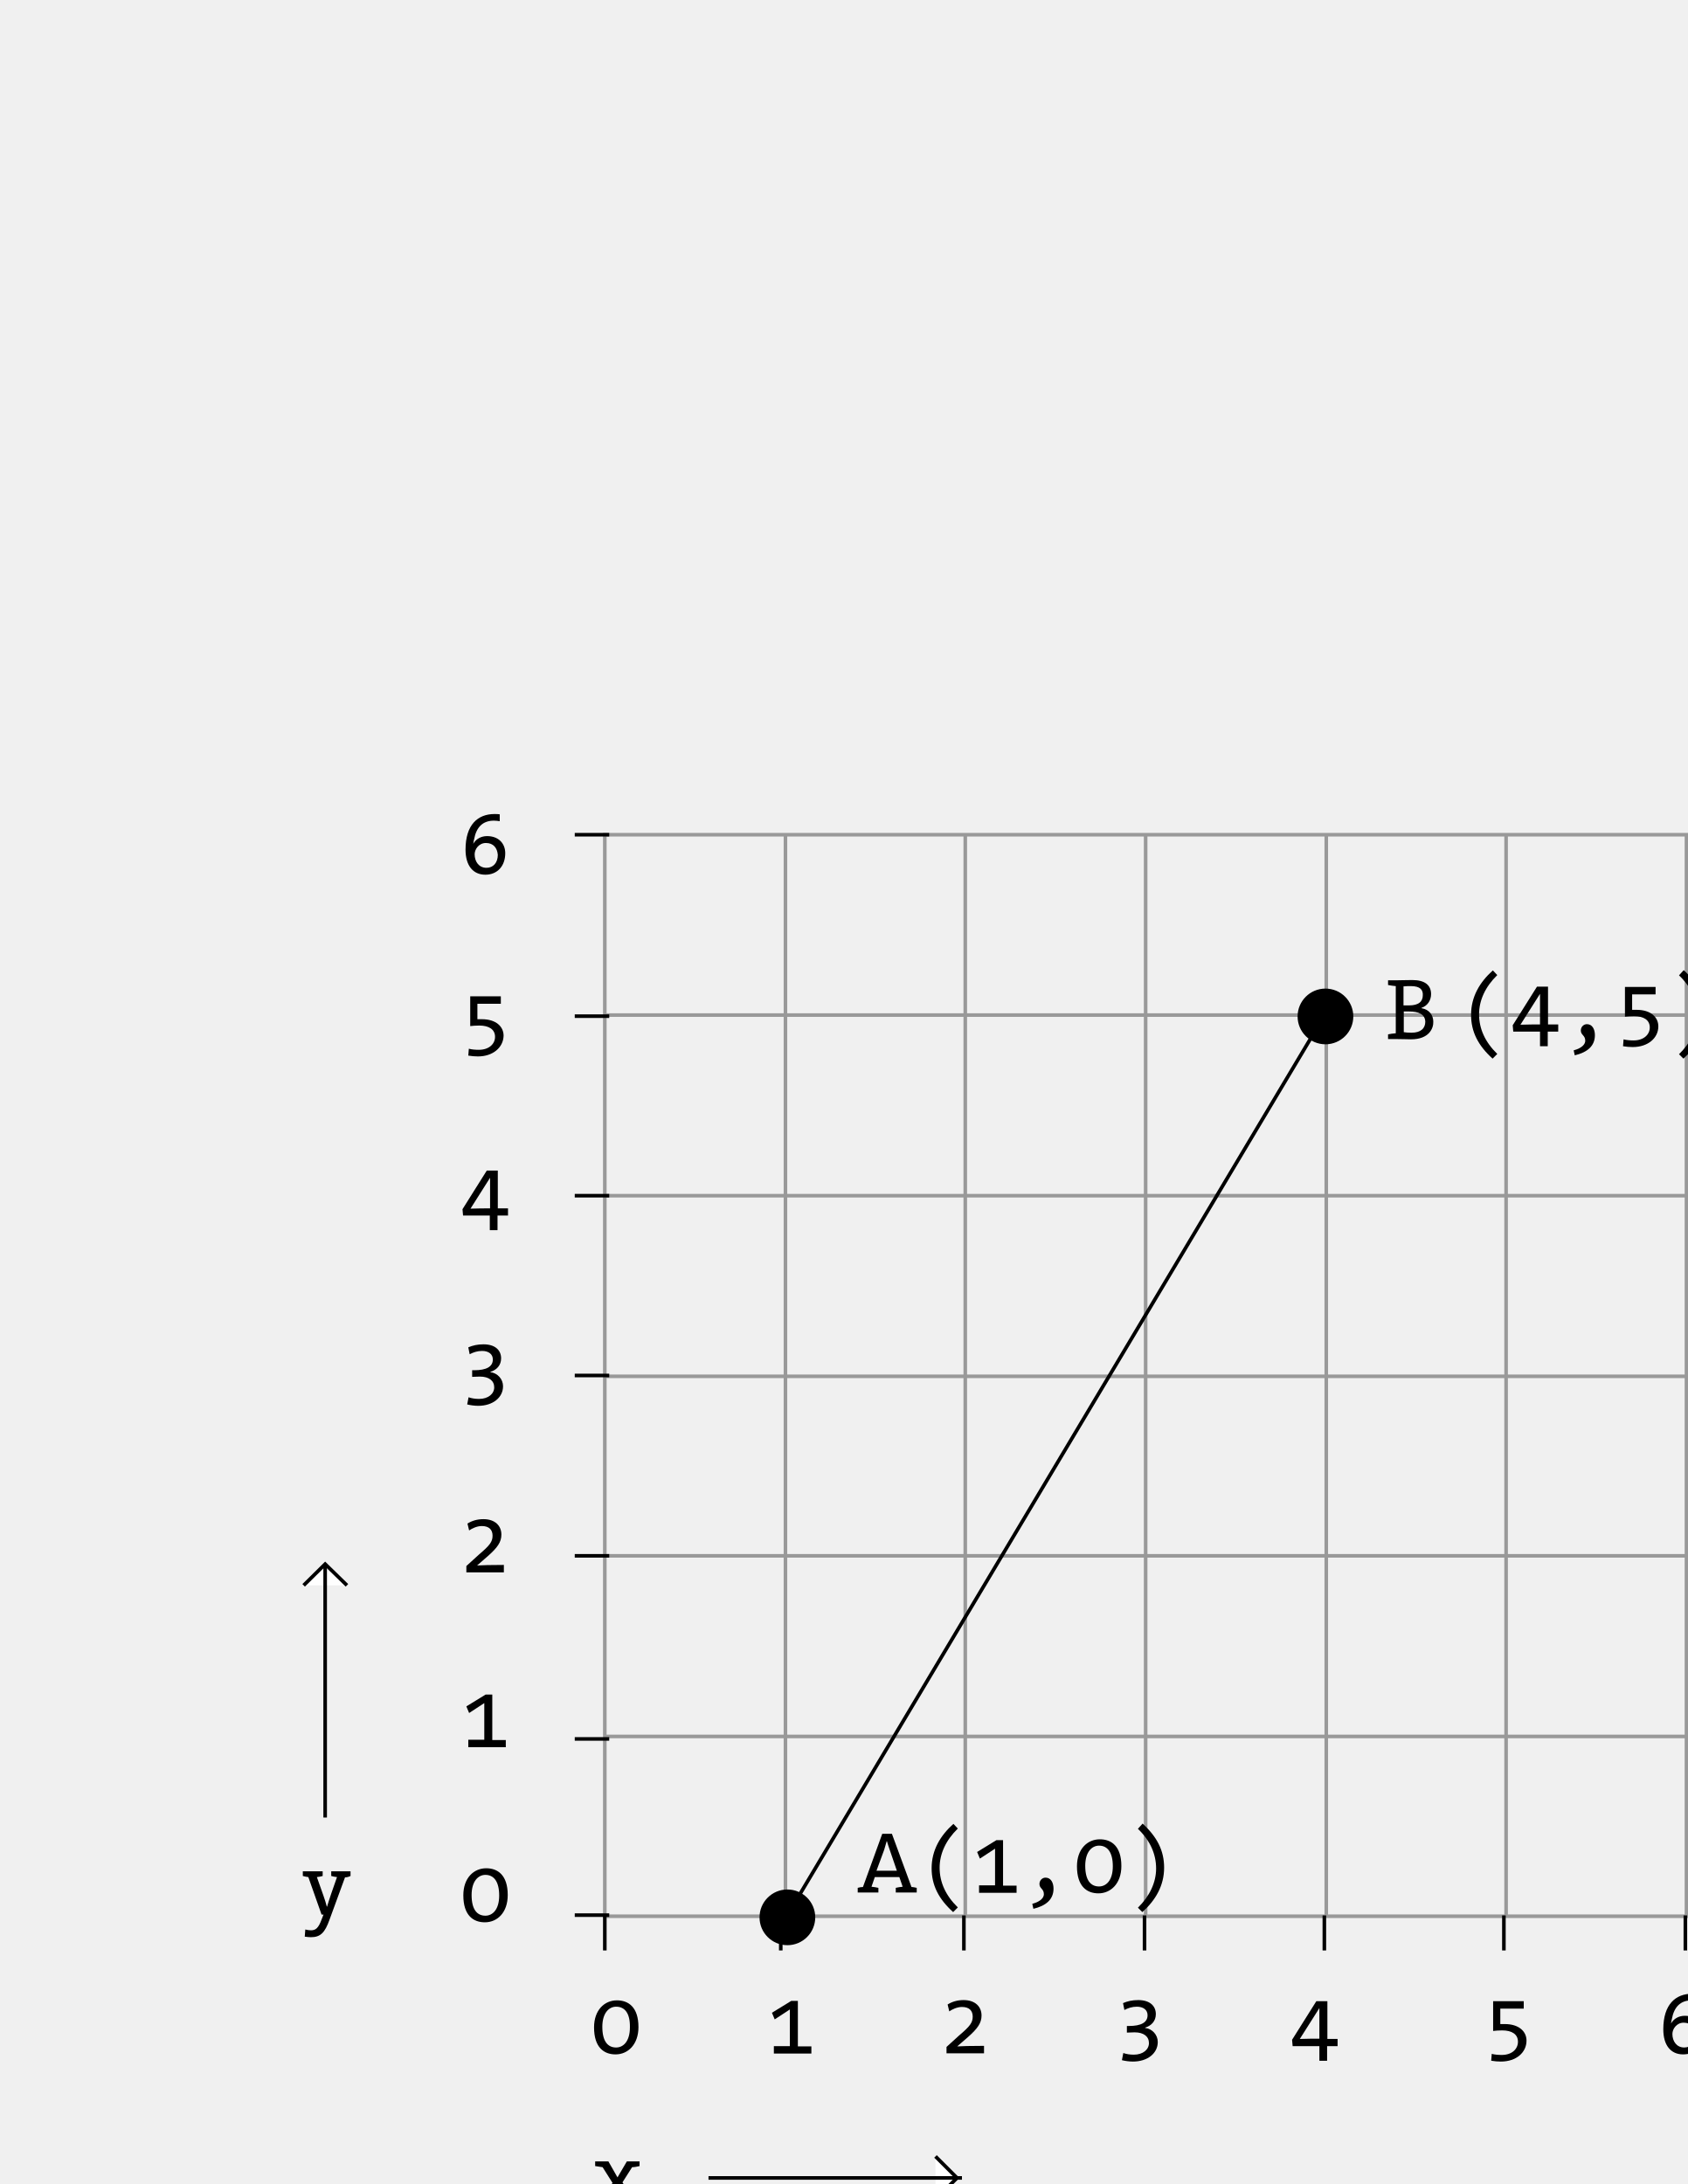
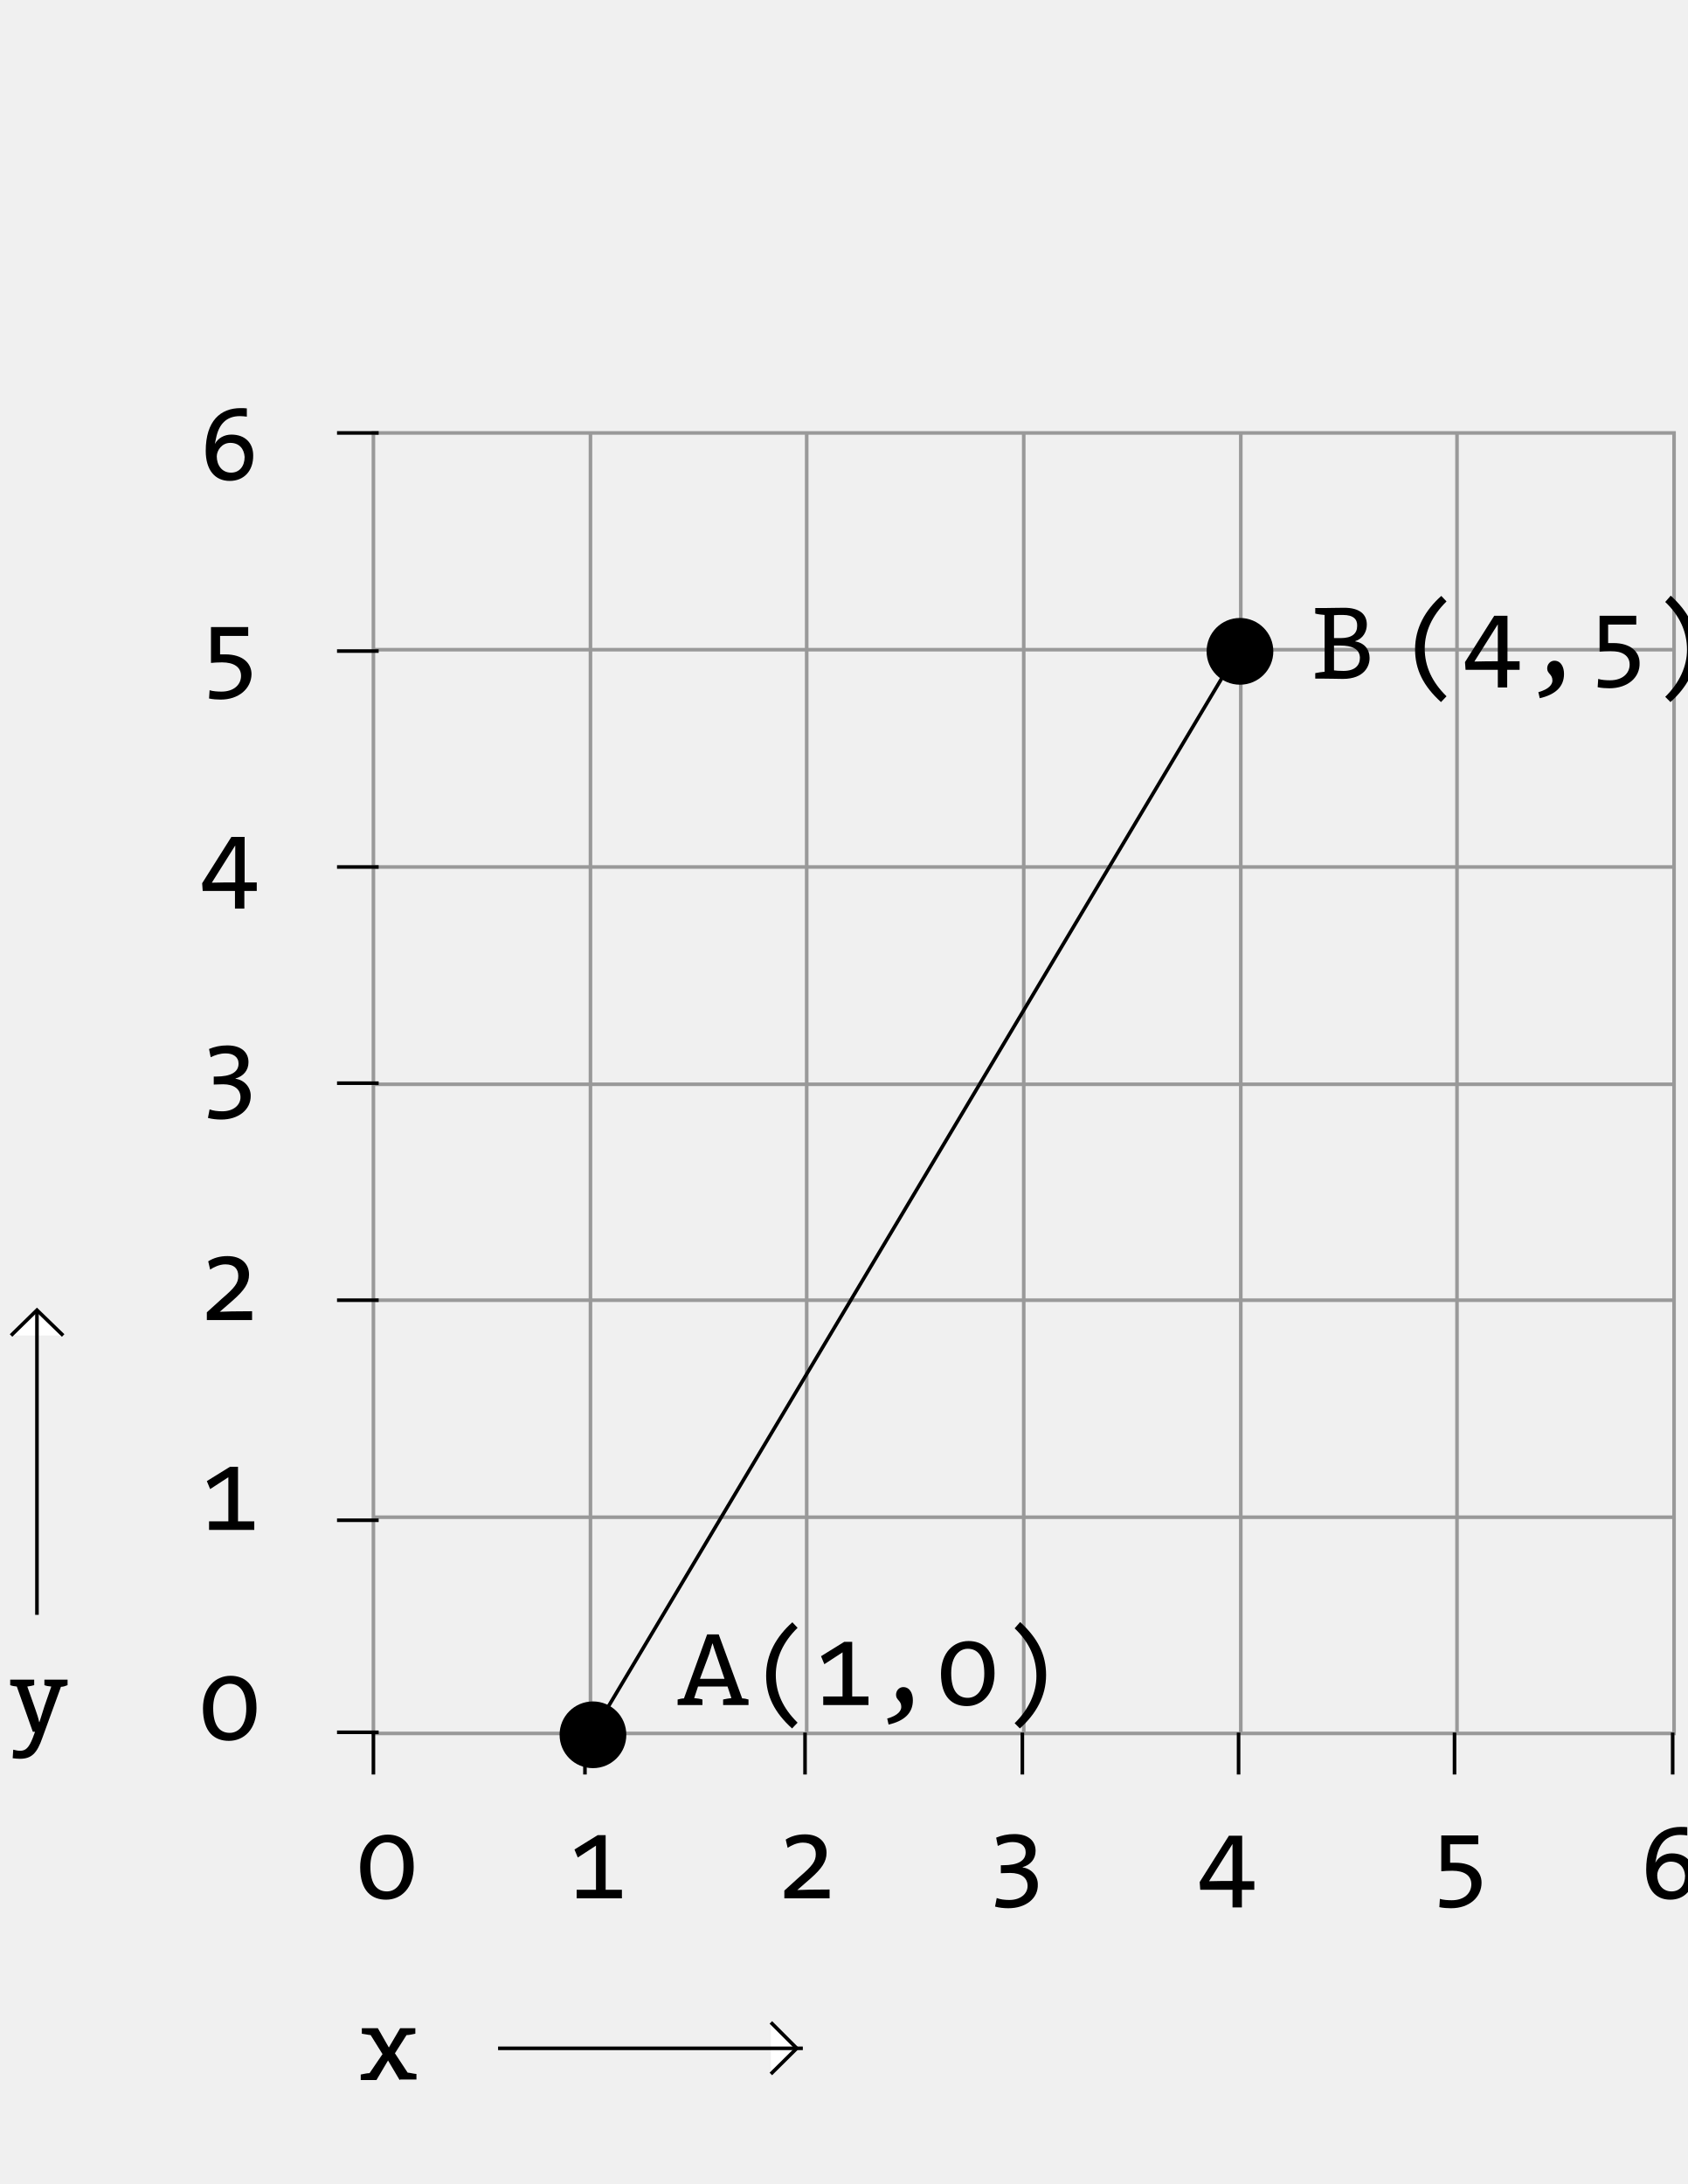
<svg xmlns="http://www.w3.org/2000/svg" version="1.1" id="Layer_1" x="0px" y="0px" viewBox="0 0 612 792" enable-background="new 0 0 612 792" xml:space="preserve">
  <g>
-     <rect x="219.3" y="302.7" fill="none" stroke="#999999" stroke-width="1.3" width="392.2" height="392.2" />
-     <line fill="none" stroke="#999999" stroke-width="1.3" x1="219.3" y1="629.7" x2="611.6" y2="629.7" />
-     <line fill="none" stroke="#999999" stroke-width="1.3" x1="219.3" y1="564.2" x2="611.6" y2="564.2" />
-     <line fill="none" stroke="#999999" stroke-width="1.3" x1="219.3" y1="499.1" x2="611.6" y2="499.1" />
-     <line fill="none" stroke="#999999" stroke-width="1.3" x1="219.3" y1="433.6" x2="611.6" y2="433.6" />
-     <line fill="none" stroke="#999999" stroke-width="1.3" x1="219.3" y1="368.1" x2="611.6" y2="368.1" />
-     <line fill="none" stroke="#999999" stroke-width="1.3" x1="546.1" y1="302.7" x2="546.1" y2="695.2" />
-     <line fill="none" stroke="#999999" stroke-width="1.3" x1="480.9" y1="302.7" x2="480.9" y2="695.2" />
-     <line fill="none" stroke="#999999" stroke-width="1.3" x1="415.4" y1="302.7" x2="415.4" y2="695.2" />
-     <line fill="none" stroke="#999999" stroke-width="1.3" x1="350" y1="302.7" x2="350" y2="695.2" />
-     <line fill="none" stroke="#999999" stroke-width="1.3" x1="284.8" y1="302.7" x2="284.8" y2="695.2" />
+     <rect x="135.4" y="157" fill="none" stroke="#999999" stroke-width="1.3" width="471.6" height="471.6" />
+     <line fill="none" stroke="#999999" stroke-width="1.3" x1="135.4" y1="550.2" x2="607.1" y2="550.2" />
+     <line fill="none" stroke="#999999" stroke-width="1.3" x1="135.4" y1="471.5" x2="607.1" y2="471.5" />
+     <line fill="none" stroke="#999999" stroke-width="1.3" x1="135.4" y1="393.2" x2="607.1" y2="393.2" />
+     <line fill="none" stroke="#999999" stroke-width="1.3" x1="135.4" y1="314.4" x2="607.1" y2="314.4" />
+     <line fill="none" stroke="#999999" stroke-width="1.3" x1="135.4" y1="235.6" x2="607.1" y2="235.6" />
+     <line fill="none" stroke="#999999" stroke-width="1.3" x1="528.3" y1="157" x2="528.3" y2="629" />
+     <line fill="none" stroke="#999999" stroke-width="1.3" x1="449.9" y1="157" x2="449.9" y2="629" />
+     <line fill="none" stroke="#999999" stroke-width="1.3" x1="371.2" y1="157" x2="371.2" y2="629" />
+     <line fill="none" stroke="#999999" stroke-width="1.3" x1="292.5" y1="157" x2="292.5" y2="629" />
+     <line fill="none" stroke="#999999" stroke-width="1.3" x1="214.1" y1="157" x2="214.1" y2="629" />
  </g>
  <g enable-background="new    ">
-     <path d="M227.2,799.4l-3.5-5.9l-3.5,5.9h-4.7v-1.7c0.9-0.2,1.8-0.4,2.7-0.4l3.9-5.7l-3.6-5.7c-0.9-0.1-1.8-0.3-2.7-0.4v-1.7h4.8   l3.3,5.8l3.4-5.8h4.6v1.7c-0.9,0.2-1.8,0.4-2.7,0.4l-3.5,5.5l3.8,5.8c0.9,0.1,1.7,0.3,2.7,0.4v1.7H227.2z" />
+     <path d="M144.9,754.3l-4.2-7.1l-4.2,7.1h-5.7v-2c1.1-0.2,2.2-0.5,3.2-0.5l4.7-6.9l-4.3-6.9c-1.1-0.1-2.2-0.4-3.2-0.5v-2h5.8l4,7   l4.1-7h5.5v2c-1.1,0.2-2.2,0.5-3.2,0.5l-4.2,6.6l4.6,7c1.1,0.1,2,0.4,3.2,0.5v2h-6V754.3z" />
  </g>
  <g enable-background="new    ">
-     <path d="M125.1,680.8l-5.6,15.3c-1.7,4.8-3.3,6.4-6.8,6.4c-0.6,0-1.5-0.1-2.2-0.2l0.2-2.6c0.7,0.2,1.4,0.3,2.1,0.3   c1.7,0,2.7-0.9,3.8-3.9l0.7-1.8h-0.7l-4.8-13.6c-0.7-0.1-1.4-0.2-2-0.4v-1.7h7.2v1.7c-0.6,0.2-1.3,0.3-2.1,0.4l2.4,6.8   c0.5,1.5,0.9,2.6,1.2,3.9h0.1c0.3-1.1,0.9-2.9,1.5-4.7l2.1-6c-0.8-0.1-1.5-0.2-2.1-0.4v-1.7h7v1.7   C126.5,680.6,125.8,680.8,125.1,680.8z" />
+     <path d="M22.1,611.7l-6.7,18.4c-2,5.8-4,7.7-8.2,7.7c-0.7,0-1.8-0.1-2.6-0.2l0.2-3.1c0.8,0.2,1.7,0.4,2.5,0.4c2,0,3.2-1.1,4.6-4.7   l0.8-2.2h-0.8l-5.8-16.4c-0.8-0.1-1.7-0.2-2.4-0.5v-2h8.7v2c-0.7,0.2-1.6,0.4-2.5,0.5l2.9,8.2c0.6,1.8,1.1,3.1,1.4,4.7h0.1   c0.4-1.3,1.1-3.5,1.8-5.7l2.5-7.2c-1-0.1-1.8-0.2-2.5-0.5v-2h8.4v2C23.8,611.4,22.9,611.7,22.1,611.7z" />
  </g>
  <g enable-background="new    ">
-     <path d="M223.2,745c-4.2,0-7.8-2.5-7.8-9.8c0-6.3,3.8-9.8,8.3-9.8c4.1,0,7.8,2.4,7.8,9.7C231.5,741.4,227.7,745,223.2,745z    M223.4,727.7c-2.6,0-5,2.3-5,7.3c0,5.3,2,7.5,5,7.5c2.6,0,5-2.2,5-7.3C228.5,730,226.5,727.7,223.4,727.7z" />
+     <path d="M140,688.9c-5.1,0-9.4-3-9.4-11.8c0-7.6,4.6-11.8,10-11.8c4.9,0,9.4,2.9,9.4,11.7C150,684.6,145.5,688.9,140,688.9z    M140.3,668.1c-3.1,0-6,2.8-6,8.8c0,6.4,2.4,9,6,9c3.1,0,6-2.6,6-8.8C146.4,670.8,144,668.1,140.3,668.1z" />
  </g>
-   <text transform="matrix(1 0 0 1 231.3755 744.6445)" font-family="'TheSerif-HP5Plain'" font-size="31.665" letter-spacing="35"> </text>
+   <text transform="matrix(1 0 0 1 149.8744 688.4568)" font-family="'TheSerif-HP5Plain'" font-size="38.079" letter-spacing="42"> </text>
  <g enable-background="new    ">
-     <path d="M280.6,744.6v-2.6h5.8v-13.3l-5.5,3.6l-1-2.4l7-4.3h2.4v16.5h4.9v2.6H280.6z" />
+     <path d="M209.1,688.4v-3.1h7v-16l-6.6,4.3l-1.2-2.9l8.4-5.2h2.9v19.8h5.9v3.1h-16.4V688.4z" />
  </g>
-   <text transform="matrix(1 0 0 1 294.706 744.6445)" font-family="'TheSerif-HP5Plain'" font-size="31.665" letter-spacing="35"> </text>
+   <text transform="matrix(1 0 0 1 226.0326 688.4568)" font-family="'TheSerif-HP5Plain'" font-size="38.079" letter-spacing="42"> </text>
  <g enable-background="new    ">
-     <path d="M343.2,744.6v-2.3l4.5-4.1c4-3.4,5-4.7,5-6.9c0-2.1-1.2-3.5-3.9-3.5c-1.8,0-3.6,0.9-4.6,1.6l-0.6-2.5   c1.6-1,3.5-1.6,5.8-1.6c4.2,0,6.5,2.4,6.5,5.6c0,2.7-1.4,4.7-4.9,7.8l-3.8,3.3l-0.1,0.1c1.5-0.1,4.9-0.2,9.7-0.2v2.7H343.2z" />
+     <path d="M284.4,688.4v-2.8l5.4-4.9c4.8-4.1,6-5.7,6-8.3c0-2.5-1.4-4.2-4.7-4.2c-2.2,0-4.3,1.1-5.5,1.9l-0.7-3   c1.9-1.2,4.2-1.9,7-1.9c5.1,0,7.8,2.9,7.8,6.7c0,3.2-1.7,5.7-5.9,9.4l-4.6,4l-0.1,0.1c1.8-0.1,5.9-0.2,11.7-0.2v3.2L284.4,688.4   L284.4,688.4z" />
  </g>
-   <text transform="matrix(1 0 0 1 358.037 744.6445)" font-family="'TheSerif-HP5Plain'" font-size="31.665" letter-spacing="35"> </text>
+   <text transform="matrix(1 0 0 1 302.1917 688.4568)" font-family="'TheSerif-HP5Plain'" font-size="38.079" letter-spacing="42"> </text>
  <g enable-background="new    ">
-     <path d="M410.8,747.6c-1.3,0-2.8-0.2-4-0.5l0.5-2.6c1.1,0.4,2.4,0.6,3.8,0.6c3.4,0,5.5-1.9,5.5-4.2c0-2.4-1.9-3.9-5.2-3.9   c-1.1,0-1.9,0.1-2.8,0.1v-2.4h0.7c4.5,0,6.8-1.3,6.8-3.9c0-2-1.6-3.1-3.9-3.1c-1.7,0-3.2,0.5-4.5,1.2l-0.5-2.5   c1.6-0.7,3.4-1.1,5.5-1.1c4.2,0,6.4,2.1,6.4,5.1c0,2.5-1.6,4.2-3.9,4.9l0,0.1c2.6,0.3,4.6,2.5,4.6,5.1   C419.8,744.6,416.1,747.6,410.8,747.6z" />
+     <path d="M365.6,692c-1.6,0-3.4-0.2-4.8-0.6l0.6-3.1c1.3,0.5,2.9,0.7,4.6,0.7c4.1,0,6.6-2.3,6.6-5.1c0-2.9-2.3-4.7-6.3-4.7   c-1.3,0-2.3,0.1-3.4,0.1v-2.9h0.8c5.4,0,8.2-1.6,8.2-4.7c0-2.4-1.9-3.7-4.7-3.7c-2,0-3.8,0.6-5.4,1.4l-0.6-3   c1.9-0.8,4.1-1.3,6.6-1.3c5.1,0,7.7,2.5,7.7,6.1c0,3-1.9,5.1-4.7,5.9v0.1c3.1,0.4,5.5,3,5.5,6.1C376.5,688.4,372,692,365.6,692z" />
  </g>
-   <text transform="matrix(1 0 0 1 421.3682 744.6445)" font-family="'TheSerif-HP5Plain'" font-size="31.665" letter-spacing="35"> </text>
+   <text transform="matrix(1 0 0 1 378.3509 688.4568)" font-family="'TheSerif-HP5Plain'" font-size="38.079" letter-spacing="42"> </text>
  <g enable-background="new    ">
-     <path d="M481.2,742v5.3h-2.8V742h-9.7l-0.2-2.3l8.8-14h4v13.7h3.7v2.6H481.2z M478.4,728.2L478.4,728.2l-7.1,11.2   c1.9-0.1,5.9-0.1,7.1-0.1V728.2z" />
+     <path d="M450.3,685.3v6.4h-3.4v-6.4h-11.7l-0.2-2.8l10.6-16.8h4.8v16.5h4.4v3.1H450.3z M446.9,668.7L446.9,668.7l-8.5,13.5   c2.3-0.1,7.1-0.1,8.5-0.1V668.7z" />
  </g>
-   <text transform="matrix(1 0 0 1 484.6992 744.6445)" font-family="'TheSerif-HP5Plain'" font-size="31.665" letter-spacing="35"> </text>
+   <text transform="matrix(1 0 0 1 454.5101 688.4568)" font-family="'TheSerif-HP5Plain'" font-size="38.079" letter-spacing="42"> </text>
  <g enable-background="new    ">
-     <path d="M544.2,747.6c-1,0-2.4-0.1-3.5-0.3l0.2-2.5c1,0.3,2.5,0.4,3.6,0.4c3.8,0,5.9-2.2,5.9-4.8c0-2.7-2.2-4.1-5.7-4.1   c-1.3,0-2.5,0.1-3.3,0.2v-10.8h11.1v2.7l-8.5,0v5.6c0.5,0,1.1,0,1.6,0c5.2,0,7.9,2.7,7.9,6C553.5,744.3,549.8,747.6,544.2,747.6z" />
+     <path d="M526.1,692c-1.2,0-2.9-0.1-4.2-0.4l0.2-3c1.2,0.4,3,0.5,4.3,0.5c4.6,0,7.1-2.6,7.1-5.8c0-3.2-2.6-4.9-6.9-4.9   c-1.6,0-3,0.1-4,0.2v-13H536v3.2h-10.2v6.7c0.6,0,1.3,0,1.9,0c6.3,0,9.5,3.2,9.5,7.2C537.2,688,532.8,692,526.1,692z" />
  </g>
-   <text transform="matrix(1 0 0 1 548.0312 744.6445)" font-family="'TheSerif-HP5Plain'" font-size="31.665" letter-spacing="35"> </text>
+   <text transform="matrix(1 0 0 1 530.6703 688.4568)" font-family="'TheSerif-HP5Plain'" font-size="38.079" letter-spacing="42"> </text>
  <g enable-background="new    ">
-     <path d="M610.3,745c-4.5,0-7.2-3.3-7.2-9.1c0-9.1,4.5-12.9,10.5-12.9c0.6,0,1.4,0,1.9,0.1v2.5c-0.7-0.1-1.3-0.2-2.1-0.2   c-4.1,0-6.4,2.4-7.2,6.8c-0.1,0.3-0.2,1-0.3,1.6h0c1-1.8,2.9-2.8,5-2.8c4.2,0,6.6,2.7,6.6,6.2C617.5,741.9,614.7,745,610.3,745z    M610.5,733.5c-2.6,0-4.1,2.3-4.1,4.1c0,2.6,1.5,4.9,4.3,4.9c2.5,0,4.1-1.9,4.1-4.7C614.7,735.3,613.2,733.5,610.5,733.5z" />
+     <path d="M605.6,688.9c-5.4,0-8.7-4-8.7-10.9c0-10.9,5.4-15.5,12.6-15.5c0.7,0,1.7,0,2.3,0.1v3c-0.8-0.1-1.6-0.2-2.5-0.2   c-4.9,0-7.7,2.9-8.7,8.2c-0.1,0.4-0.2,1.2-0.4,1.9l0,0c1.2-2.2,3.5-3.4,6-3.4c5.1,0,7.9,3.2,7.9,7.5   C614.2,685.2,610.8,688.9,605.6,688.9z M605.8,675.1c-3.1,0-4.9,2.8-4.9,4.9c0,3.1,1.8,5.9,5.2,5.9c3,0,4.9-2.3,4.9-5.7   C610.8,677.2,609,675.1,605.8,675.1z" />
  </g>
-   <circle cx="285.5" cy="695.3" r="10.1" />
-   <circle cx="480.6" cy="368.6" r="10.1" />
+   <circle cx="215" cy="629.1" r="12.1" />
+   <circle cx="449.6" cy="236.2" r="12.1" />
  <g enable-background="new    ">
-     <path d="M176,317.2c-4.5,0-7.2-3.3-7.2-9.1c0-9.1,4.5-12.9,10.5-12.9c0.6,0,1.4,0,1.9,0.1v2.5c-0.7-0.1-1.3-0.2-2.1-0.2   c-4.1,0-6.4,2.4-7.2,6.8c-0.1,0.3-0.2,0.9-0.3,1.6h0c1-1.8,2.9-2.8,5-2.8c4.2,0,6.6,2.7,6.6,6.2C183.2,314.1,180.3,317.2,176,317.2   z M176.2,305.7c-2.6,0-4.1,2.3-4.1,4.1c0,2.6,1.5,4.9,4.3,4.9c2.5,0,4.1-1.9,4.1-4.7C180.3,307.5,178.9,305.7,176.2,305.7z" />
+     <path d="M83.3,174.4c-5.4,0-8.7-4-8.7-10.9c0-10.9,5.4-15.5,12.6-15.5c0.7,0,1.7,0,2.3,0.1v3c-0.8-0.1-1.6-0.2-2.5-0.2   c-4.9,0-7.7,2.9-8.7,8.2c-0.1,0.4-0.2,1.1-0.4,1.9l0,0c1.2-2.2,3.5-3.4,6-3.4c5.1,0,7.9,3.2,7.9,7.5   C91.9,170.7,88.5,174.4,83.3,174.4z M83.5,160.6c-3.1,0-4.9,2.8-4.9,4.9c0,3.1,1.8,5.9,5.2,5.9c3,0,4.9-2.3,4.9-5.7   C88.5,162.8,86.8,160.6,83.5,160.6z" />
  </g>
  <g enable-background="new    ">
-     <path d="M173.3,383.1c-1,0-2.4-0.1-3.5-0.3l0.2-2.5c1,0.3,2.5,0.4,3.6,0.4c3.8,0,5.9-2.2,5.9-4.7c0-2.7-2.2-4.1-5.7-4.1   c-1.3,0-2.5,0.1-3.3,0.2v-10.8h11.1v2.7l-8.5,0v5.6c0.5,0,1.1,0,1.6,0c5.2,0,7.9,2.7,7.9,6C182.5,379.8,178.8,383.1,173.3,383.1z" />
+     <path d="M80,253.7c-1.2,0-2.9-0.1-4.2-0.4l0.2-3c1.2,0.4,3,0.5,4.3,0.5c4.6,0,7.1-2.6,7.1-5.7c0-3.2-2.6-4.9-6.9-4.9   c-1.6,0-3,0.1-4,0.2v-13H90v3.2H79.8v6.7c0.6,0,1.3,0,1.9,0c6.3,0,9.5,3.2,9.5,7.2C91.1,249.7,86.6,253.7,80,253.7z" />
  </g>
  <g enable-background="new    ">
-     <path d="M180.4,440.8v5.3h-2.8v-5.3h-9.7l-0.2-2.3l8.8-14h4v13.7h3.7v2.6H180.4z M177.7,427.1L177.7,427.1l-7.1,11.2   c1.9-0.1,5.9-0.1,7.1-0.1V427.1z" />
+     <path d="M88.6,323.1v6.4h-3.4v-6.4H73.5l-0.2-2.8l10.6-16.8h4.8v16.5h4.4v3.1L88.6,323.1L88.6,323.1z M85.3,306.6L85.3,306.6   l-8.5,13.5c2.3-0.1,7.1-0.1,8.5-0.1V306.6z" />
  </g>
  <g enable-background="new    ">
-     <path d="M173.4,509.8c-1.3,0-2.8-0.2-4-0.5l0.5-2.6c1.1,0.4,2.4,0.6,3.8,0.6c3.4,0,5.5-1.9,5.5-4.2c0-2.4-1.9-3.9-5.2-3.9   c-1.1,0-1.9,0.1-2.8,0.1v-2.4h0.7c4.5,0,6.8-1.3,6.8-3.9c0-2-1.6-3.1-3.9-3.1c-1.7,0-3.2,0.5-4.5,1.2l-0.5-2.5   c1.6-0.7,3.4-1.1,5.5-1.1c4.2,0,6.4,2.1,6.4,5.1c0,2.5-1.6,4.2-3.9,4.9l0,0.1c2.6,0.3,4.6,2.5,4.6,5.1   C182.4,506.8,178.7,509.8,173.4,509.8z" />
+     <path d="M80.2,406c-1.6,0-3.4-0.2-4.8-0.6l0.6-3.1c1.3,0.5,2.9,0.7,4.6,0.7c4.1,0,6.6-2.3,6.6-5.1c0-2.9-2.3-4.7-6.3-4.7   c-1.3,0-2.3,0.1-3.4,0.1v-2.9h0.8c5.4,0,8.2-1.6,8.2-4.7c0-2.4-1.9-3.7-4.7-3.7c-2,0-3.8,0.6-5.4,1.4l-0.6-3   c1.9-0.8,4.1-1.3,6.6-1.3c5.1,0,7.7,2.5,7.7,6.1c0,3-1.9,5.1-4.7,5.9v0.1c3.1,0.4,5.5,3,5.5,6.1C91,402.4,86.5,406,80.2,406z" />
  </g>
  <g enable-background="new    ">
-     <path d="M169.1,570.2v-2.3l4.5-4.1c4-3.4,5-4.7,5-6.9c0-2.1-1.2-3.5-3.9-3.5c-1.8,0-3.6,0.9-4.6,1.6l-0.6-2.5   c1.6-1,3.5-1.6,5.8-1.6c4.2,0,6.5,2.4,6.5,5.6c0,2.7-1.4,4.7-4.9,7.8l-3.8,3.3l-0.1,0.1c1.5-0.1,4.9-0.2,9.7-0.2v2.7H169.1z" />
+     <path d="M75,478.7v-2.8l5.4-4.9c4.8-4.1,6-5.7,6-8.3c0-2.5-1.4-4.2-4.7-4.2c-2.2,0-4.3,1.1-5.5,1.9l-0.7-3c1.9-1.2,4.2-1.9,7-1.9   c5.1,0,7.8,2.9,7.8,6.7c0,3.2-1.7,5.7-5.9,9.4l-4.6,4l-0.1,0.1c1.8-0.1,5.9-0.2,11.7-0.2v3.2L75,478.7L75,478.7z" />
  </g>
  <g enable-background="new    ">
-     <path d="M169.8,633.5v-2.6h5.8v-13.3l-5.5,3.6l-1-2.4l7-4.3h2.4v16.5h4.9v2.6H169.8z" />
+     <path d="M75.8,554.8v-3.1h7v-16l-6.6,4.3l-1.2-2.9l8.4-5.2h2.9v19.8h5.9v3.1H75.8V554.8z" />
  </g>
  <g enable-background="new    ">
-     <path d="M175.8,697.1c-4.2,0-7.8-2.5-7.8-9.8c0-6.3,3.8-9.8,8.3-9.8c4.1,0,7.8,2.4,7.8,9.7C184.1,693.6,180.3,697.1,175.8,697.1z    M176,679.9c-2.6,0-5,2.3-5,7.3c0,5.3,2,7.5,5,7.5c2.6,0,5-2.2,5-7.3C181,682.2,179,679.9,176,679.9z" />
+     <path d="M83,631.3c-5.1,0-9.4-3-9.4-11.8c0-7.6,4.6-11.8,10-11.8c4.9,0,9.4,2.9,9.4,11.7C93,627.1,88.5,631.3,83,631.3z    M83.3,610.6c-3.1,0-6,2.8-6,8.8c0,6.4,2.4,9,6,9c3.1,0,6-2.6,6-8.8C89.3,613.4,86.9,610.6,83.3,610.6z" />
  </g>
-   <line fill="none" stroke="#000000" stroke-width="1.3" x1="220.9" y1="302.7" x2="208.4" y2="302.7" />
-   <line fill="none" stroke="#000000" stroke-width="1.3" x1="220.9" y1="368.5" x2="208.4" y2="368.5" />
-   <line fill="none" stroke="#000000" stroke-width="1.3" x1="220.9" y1="433.6" x2="208.4" y2="433.6" />
-   <line fill="none" stroke="#000000" stroke-width="1.3" x1="220.9" y1="498.8" x2="208.4" y2="498.8" />
-   <line fill="none" stroke="#000000" stroke-width="1.3" x1="220.9" y1="564.2" x2="208.4" y2="564.2" />
-   <line fill="none" stroke="#000000" stroke-width="1.3" x1="220.9" y1="630.6" x2="208.4" y2="630.6" />
-   <line fill="none" stroke="#000000" stroke-width="1.3" x1="220.9" y1="694.5" x2="208.4" y2="694.5" />
-   <line fill="none" stroke="#000000" stroke-width="1.3" x1="611.1" y1="707.3" x2="611.1" y2="694.6" />
-   <line fill="none" stroke="#000000" stroke-width="1.3" x1="545.3" y1="707.3" x2="545.3" y2="694.6" />
-   <line fill="none" stroke="#000000" stroke-width="1.3" x1="480.2" y1="707.3" x2="480.2" y2="694.6" />
-   <line fill="none" stroke="#000000" stroke-width="1.3" x1="415" y1="707.3" x2="415" y2="694.6" />
-   <line fill="none" stroke="#000000" stroke-width="1.3" x1="349.5" y1="707.3" x2="349.5" y2="694.6" />
-   <line fill="none" stroke="#000000" stroke-width="1.3" x1="283.1" y1="707.3" x2="283.1" y2="694.6" />
-   <line fill="none" stroke="#000000" stroke-width="1.3" x1="219.3" y1="707.3" x2="219.3" y2="694.6" />
-   <polyline fill="#FFFFFF" stroke="#000000" stroke-width="1.3" points="110.1,574.9 117.9,567.2 125.8,574.9 " />
-   <line fill="none" stroke="#000000" stroke-width="1.3" x1="117.9" y1="567.2" x2="117.9" y2="659.1" />
-   <polyline fill="#FFFFFF" stroke="#000000" stroke-width="1.3" points="339.2,782 347,789.8 339.2,797.6 " />
-   <line fill="none" stroke="#000000" stroke-width="1.3" x1="348.8" y1="789.8" x2="256.9" y2="789.8" />
-   <line fill="none" stroke="#000000" stroke-width="1.3" x1="285.5" y1="694.5" x2="480.3" y2="368.1" />
+   <line fill="none" stroke="#000000" stroke-width="1.3" x1="137.3" y1="157" x2="122.2" y2="157" />
+   <line fill="none" stroke="#000000" stroke-width="1.3" x1="137.3" y1="236.1" x2="122.2" y2="236.1" />
+   <line fill="none" stroke="#000000" stroke-width="1.3" x1="137.3" y1="314.4" x2="122.2" y2="314.4" />
+   <line fill="none" stroke="#000000" stroke-width="1.3" x1="137.3" y1="392.8" x2="122.2" y2="392.8" />
+   <line fill="none" stroke="#000000" stroke-width="1.3" x1="137.3" y1="471.5" x2="122.2" y2="471.5" />
+   <line fill="none" stroke="#000000" stroke-width="1.3" x1="137.3" y1="551.3" x2="122.2" y2="551.3" />
+   <line fill="none" stroke="#000000" stroke-width="1.3" x1="137.3" y1="628.2" x2="122.2" y2="628.2" />
+   <line fill="none" stroke="#000000" stroke-width="1.3" x1="606.5" y1="643.5" x2="606.5" y2="628.3" />
+   <line fill="none" stroke="#000000" stroke-width="1.3" x1="527.4" y1="643.5" x2="527.4" y2="628.3" />
+   <line fill="none" stroke="#000000" stroke-width="1.3" x1="449.1" y1="643.5" x2="449.1" y2="628.3" />
+   <line fill="none" stroke="#000000" stroke-width="1.3" x1="370.7" y1="643.5" x2="370.7" y2="628.3" />
+   <line fill="none" stroke="#000000" stroke-width="1.3" x1="291.9" y1="643.5" x2="291.9" y2="628.3" />
+   <line fill="none" stroke="#000000" stroke-width="1.3" x1="212.1" y1="643.5" x2="212.1" y2="628.3" />
+   <line fill="none" stroke="#000000" stroke-width="1.3" x1="135.4" y1="643.5" x2="135.4" y2="628.3" />
+   <polyline fill="#FFFFFF" stroke="#000000" stroke-width="1.3" points="4,484.3 13.4,475.1 22.9,484.3 " />
+   <line fill="none" stroke="#000000" stroke-width="1.3" x1="13.4" y1="475.1" x2="13.4" y2="585.6" />
+   <polyline fill="#FFFFFF" stroke="#000000" stroke-width="1.3" points="279.5,733.4 288.9,742.8 279.5,752.1 " />
+   <line fill="none" stroke="#000000" stroke-width="1.3" x1="291.1" y1="742.8" x2="180.6" y2="742.8" />
+   <line fill="none" stroke="#000000" stroke-width="1.3" x1="215" y1="628.2" x2="449.2" y2="235.6" />
  <g enable-background="new    ">
-     <path d="M511.6,376.9c-1.2,0-3.2-0.1-5.5-0.1h-2.8v-1.7c0.8-0.2,1.8-0.3,2.8-0.4v-17.1c-1-0.1-1.9-0.2-2.8-0.4v-1.7h2.7   c1.5,0,3.6-0.1,6.1-0.1c4.6,0,6.8,1.9,6.8,5.1c0,2.2-1.2,4.2-3.5,5v0.1c3,0.5,4.3,2.7,4.3,4.9C519.8,372.9,518.2,376.9,511.6,376.9   z M511.6,357.6c-1,0-1.8,0-2.7,0.1v6.9c0.6,0,1.2,0,2,0c3.5,0,5-1.4,5-3.7C516,359,515,357.6,511.6,357.6z M511,366.8   c-0.4,0-1.5,0-2,0v7.5c0.6,0.1,1.5,0.2,2.8,0.2c3.5,0,5-1.7,5-4C516.7,367.7,514.2,366.8,511,366.8z" />
-     <path d="M541.2,383.9c-5.3-4.8-7.8-9.8-7.8-15.9c0-6.5,3.1-11.8,7.9-16.1l1.6,1.7c-4.3,4.2-6.6,9.1-6.6,14.2   c0,5.3,2.2,10.1,6.6,14.4L541.2,383.9z" />
-     <path d="M561.2,374.1v5.3h-2.8v-5.3h-9.7l-0.2-2.3l8.8-14h4v13.7h3.7v2.6H561.2z M558.4,360.4L558.4,360.4l-7.1,11.2   c1.9-0.1,5.9-0.1,7.1-0.1V360.4z" />
-     <path d="M570.6,380.9c3.3-0.9,4.2-2.4,4.2-3.5c0-2-1.6-2-1.6-3.7c0-1.3,1-2.3,2.2-2.3c2,0,2.9,1.9,2.9,4c0,3.9-2.7,6.2-7.3,7.3   L570.6,380.9z" />
-     <path d="M592,379.7c-1,0-2.4-0.1-3.5-0.3l0.2-2.5c1,0.3,2.5,0.4,3.6,0.4c3.8,0,5.9-2.2,5.9-4.7c0-2.7-2.2-4.1-5.7-4.1   c-1.3,0-2.5,0.1-3.3,0.2v-10.8h11.1v2.7l-8.5,0v5.6c0.5,0,1.1,0,1.6,0c5.2,0,7.9,2.7,7.9,6C601.3,376.4,597.6,379.7,592,379.7z" />
-     <path d="M610.5,351.8c5.3,4.9,7.8,9.8,7.8,16c0,6.5-3.1,11.8-7.9,16.1l-1.6-1.6c4.3-4.2,6.6-9.2,6.6-14.2c0-5.3-2.2-10.2-6.6-14.4   L610.5,351.8z" />
+     <path d="M486.9,246.2c-1.4,0-3.8-0.1-6.6-0.1h-3.4v-2c1-0.2,2.2-0.4,3.4-0.5V223c-1.2-0.1-2.3-0.2-3.4-0.5v-2h3.2   c1.8,0,4.3-0.1,7.3-0.1c5.5,0,8.2,2.3,8.2,6.1c0,2.6-1.4,5.1-4.2,6v0.1c3.6,0.6,5.2,3.2,5.2,5.9   C496.7,241.4,494.8,246.2,486.9,246.2z M486.9,223c-1.2,0-2.2,0-3.2,0.1v8.3c0.7,0,1.4,0,2.4,0c4.2,0,6-1.7,6-4.4   C492.2,224.7,490.9,223,486.9,223z M486.1,234.1c-0.5,0-1.8,0-2.4,0v9c0.7,0.1,1.8,0.2,3.4,0.2c4.2,0,6-2,6-4.8   C493,235.2,490,234.1,486.1,234.1z" />
+     <path d="M522.5,254.6c-6.4-5.8-9.4-11.8-9.4-19.1c0-7.8,3.7-14.2,9.5-19.4l1.9,2c-5.2,5.1-7.9,10.9-7.9,17.1   c0,6.4,2.6,12.1,7.9,17.3L522.5,254.6z" />
+     <path d="M546.5,242.9v6.4h-3.4v-6.4h-11.7l-0.2-2.8l10.6-16.8h4.8v16.5h4.4v3.1L546.5,242.9L546.5,242.9z M543.1,226.4L543.1,226.4   l-8.5,13.5c2.3-0.1,7.1-0.1,8.5-0.1V226.4z" />
+     <path d="M557.8,251c4-1.1,5.1-2.9,5.1-4.2c0-2.4-1.9-2.4-1.9-4.4c0-1.6,1.2-2.8,2.6-2.8c2.4,0,3.5,2.3,3.5,4.8   c0,4.7-3.2,7.5-8.8,8.8L557.8,251z" />
+     <path d="M583.5,249.6c-1.2,0-2.9-0.1-4.2-0.4l0.2-3c1.2,0.4,3,0.5,4.3,0.5c4.6,0,7.1-2.6,7.1-5.7c0-3.2-2.6-4.9-6.9-4.9   c-1.6,0-3,0.1-4,0.2v-13h13.3v3.2h-10.2v6.7c0.6,0,1.3,0,1.9,0c6.3,0,9.5,3.2,9.5,7.2C594.7,245.6,590.3,249.6,583.5,249.6z" />
+     <path d="M605.8,216c6.4,5.9,9.4,11.8,9.4,19.2c0,7.8-3.7,14.2-9.5,19.4l-1.9-1.9c5.2-5.1,7.9-11.1,7.9-17.1   c0-6.4-2.6-12.3-7.9-17.3L605.8,216z" />
  </g>
  <g enable-background="new    ">
-     <path d="M324.8,686.3v-1.7c0.8-0.2,1.6-0.3,2.5-0.4l-1.2-3.5h-8.9l-1.2,3.5c0.8,0.1,1.7,0.2,2.5,0.4v1.7H311v-1.7   c0.6-0.2,1.4-0.3,1.9-0.3l7-19.3h3.5l7.1,19.3c0.6,0,1.4,0.2,1.9,0.3v1.7H324.8z M322.6,670.8c-0.4-1.1-0.7-2.1-1-3.1h-0.1   c-0.3,1-0.6,2-0.9,3.1l-2.8,7.6h7.4L322.6,670.8z" />
-     <path d="M345.6,693.4c-5.3-4.8-7.8-9.8-7.8-15.9c0-6.5,3.1-11.8,7.9-16.1l1.6,1.7c-4.3,4.2-6.6,9.1-6.6,14.2   c0,5.3,2.2,10.1,6.6,14.4L345.6,693.4z" />
-     <path d="M355,686.3v-2.6h5.8v-13.3l-5.5,3.6l-1-2.4l7-4.3h2.4v16.5h4.9v2.6H355z" />
-     <path d="M374.3,690.4c3.3-0.9,4.2-2.4,4.2-3.5c0-2-1.6-2-1.6-3.7c0-1.3,1-2.3,2.2-2.3c2,0,2.9,1.9,2.9,4c0,3.9-2.7,6.2-7.3,7.3   L374.3,690.4z" />
-     <path d="M398.3,686.6c-4.2,0-7.8-2.5-7.8-9.8c0-6.3,3.8-9.8,8.3-9.8c4.1,0,7.8,2.4,7.8,9.7C406.6,683.1,402.7,686.6,398.3,686.6z    M398.5,669.3c-2.6,0-5,2.3-5,7.3c0,5.3,2,7.5,5,7.5c2.6,0,5-2.2,5-7.3C403.5,671.6,401.5,669.3,398.5,669.3z" />
-     <path d="M414.3,661.3c5.3,4.9,7.8,9.8,7.8,16c0,6.5-3.1,11.8-7.9,16.1l-1.6-1.6c4.3-4.2,6.6-9.2,6.6-14.2c0-5.3-2.2-10.2-6.6-14.4   L414.3,661.3z" />
+     <path d="M262.2,618.3v-2c1-0.2,1.9-0.4,3-0.5l-1.4-4.2h-10.7l-1.4,4.2c1,0.1,2,0.2,3,0.5v2h-9v-2c0.7-0.2,1.7-0.4,2.3-0.4l8.4-23.2   h4.2l8.5,23.2c0.7,0,1.7,0.2,2.3,0.4v2H262.2z M259.6,599.7c-0.5-1.3-0.8-2.5-1.2-3.7h-0.1c-0.4,1.2-0.7,2.4-1.1,3.7l-3.4,9.1h8.9   L259.6,599.7z" />
+     <path d="M287.2,626.8c-6.4-5.8-9.4-11.8-9.4-19.1c0-7.8,3.7-14.2,9.5-19.4l1.9,2c-5.2,5.1-7.9,10.9-7.9,17.1   c0,6.4,2.6,12.1,7.9,17.3L287.2,626.8z" />
+     <path d="M298.5,618.3v-3.1h7v-16l-6.6,4.3l-1.2-2.9l8.4-5.2h2.9v19.8h5.9v3.1h-16.4V618.3z" />
+     <path d="M321.7,623.2c4-1.1,5.1-2.9,5.1-4.2c0-2.4-1.9-2.4-1.9-4.4c0-1.6,1.2-2.8,2.6-2.8c2.4,0,3.5,2.3,3.5,4.8   c0,4.7-3.2,7.5-8.8,8.8L321.7,623.2z" />
+     <path d="M350.6,618.7c-5.1,0-9.4-3-9.4-11.8c0-7.6,4.6-11.8,10-11.8c4.9,0,9.4,2.9,9.4,11.7C360.6,614.4,355.9,618.7,350.6,618.7z    M350.9,597.9c-3.1,0-6,2.8-6,8.8c0,6.4,2.4,9,6,9c3.1,0,6-2.6,6-8.8C356.9,600.6,354.5,597.9,350.9,597.9z" />
+     <path d="M369.9,588.2c6.4,5.9,9.4,11.8,9.4,19.2c0,7.8-3.7,14.2-9.5,19.4l-1.9-1.9c5.2-5.1,7.9-11.1,7.9-17.1   c0-6.4-2.6-12.3-7.9-17.3L369.9,588.2z" />
  </g>
</svg>
